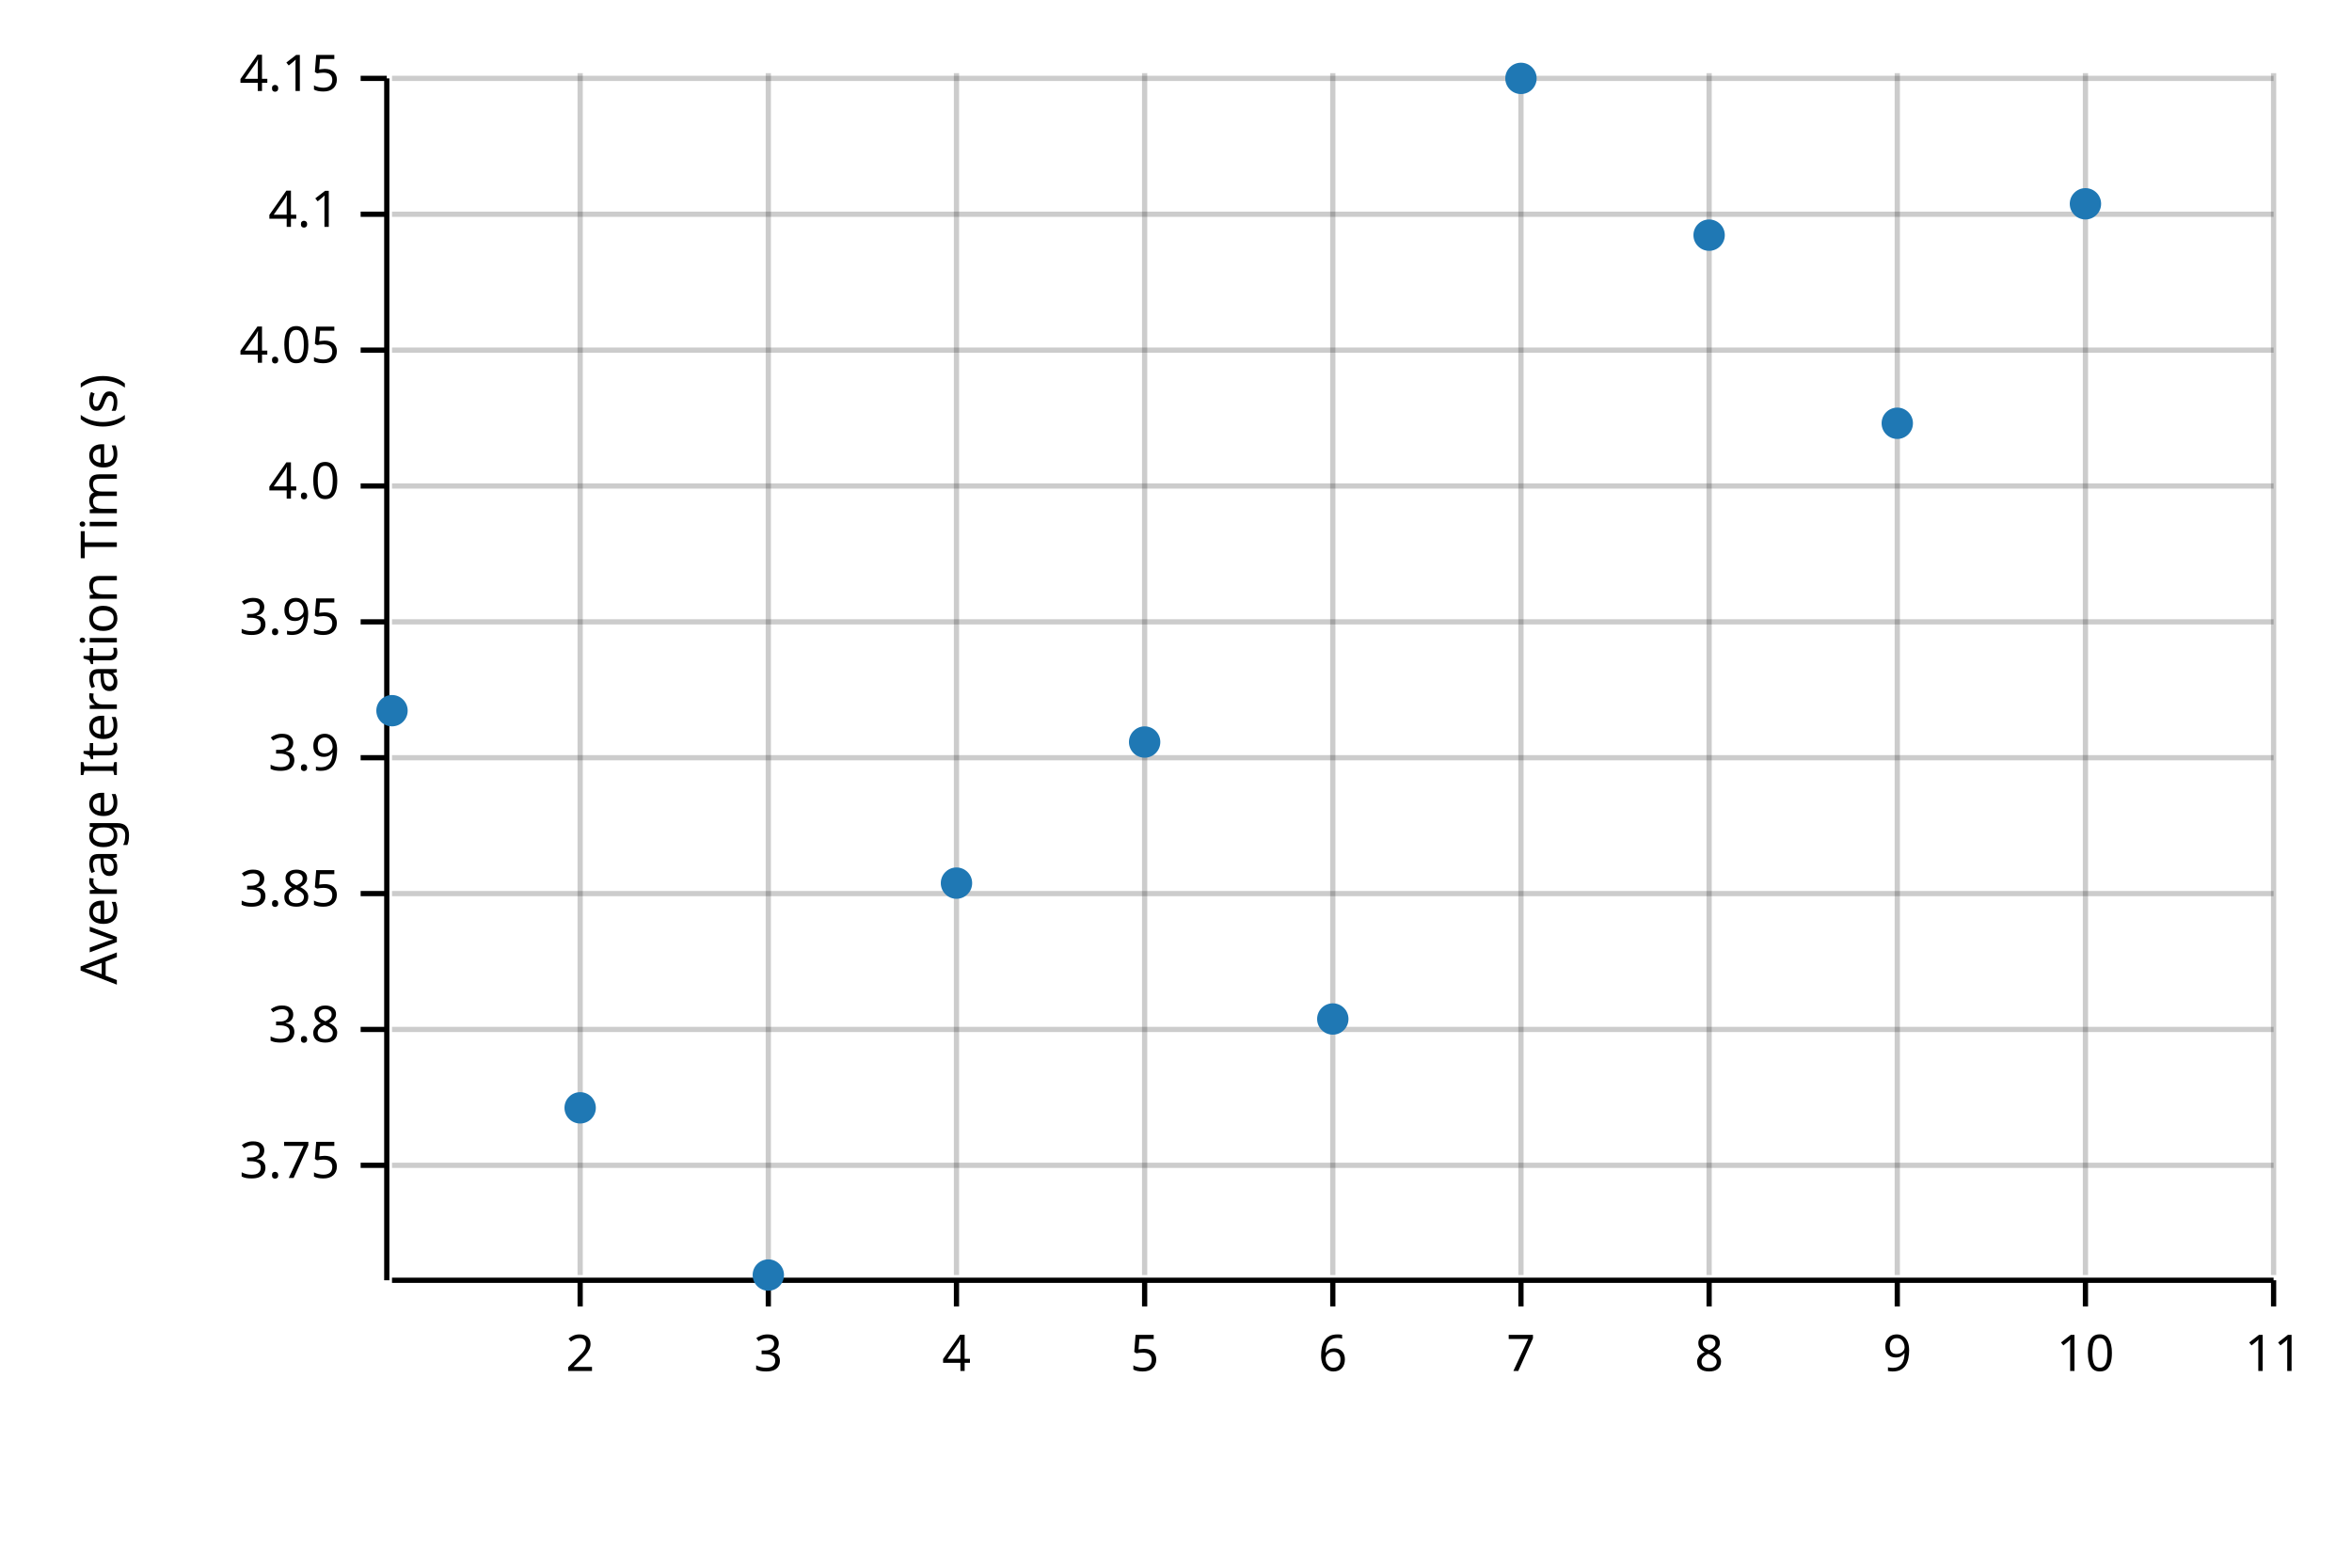
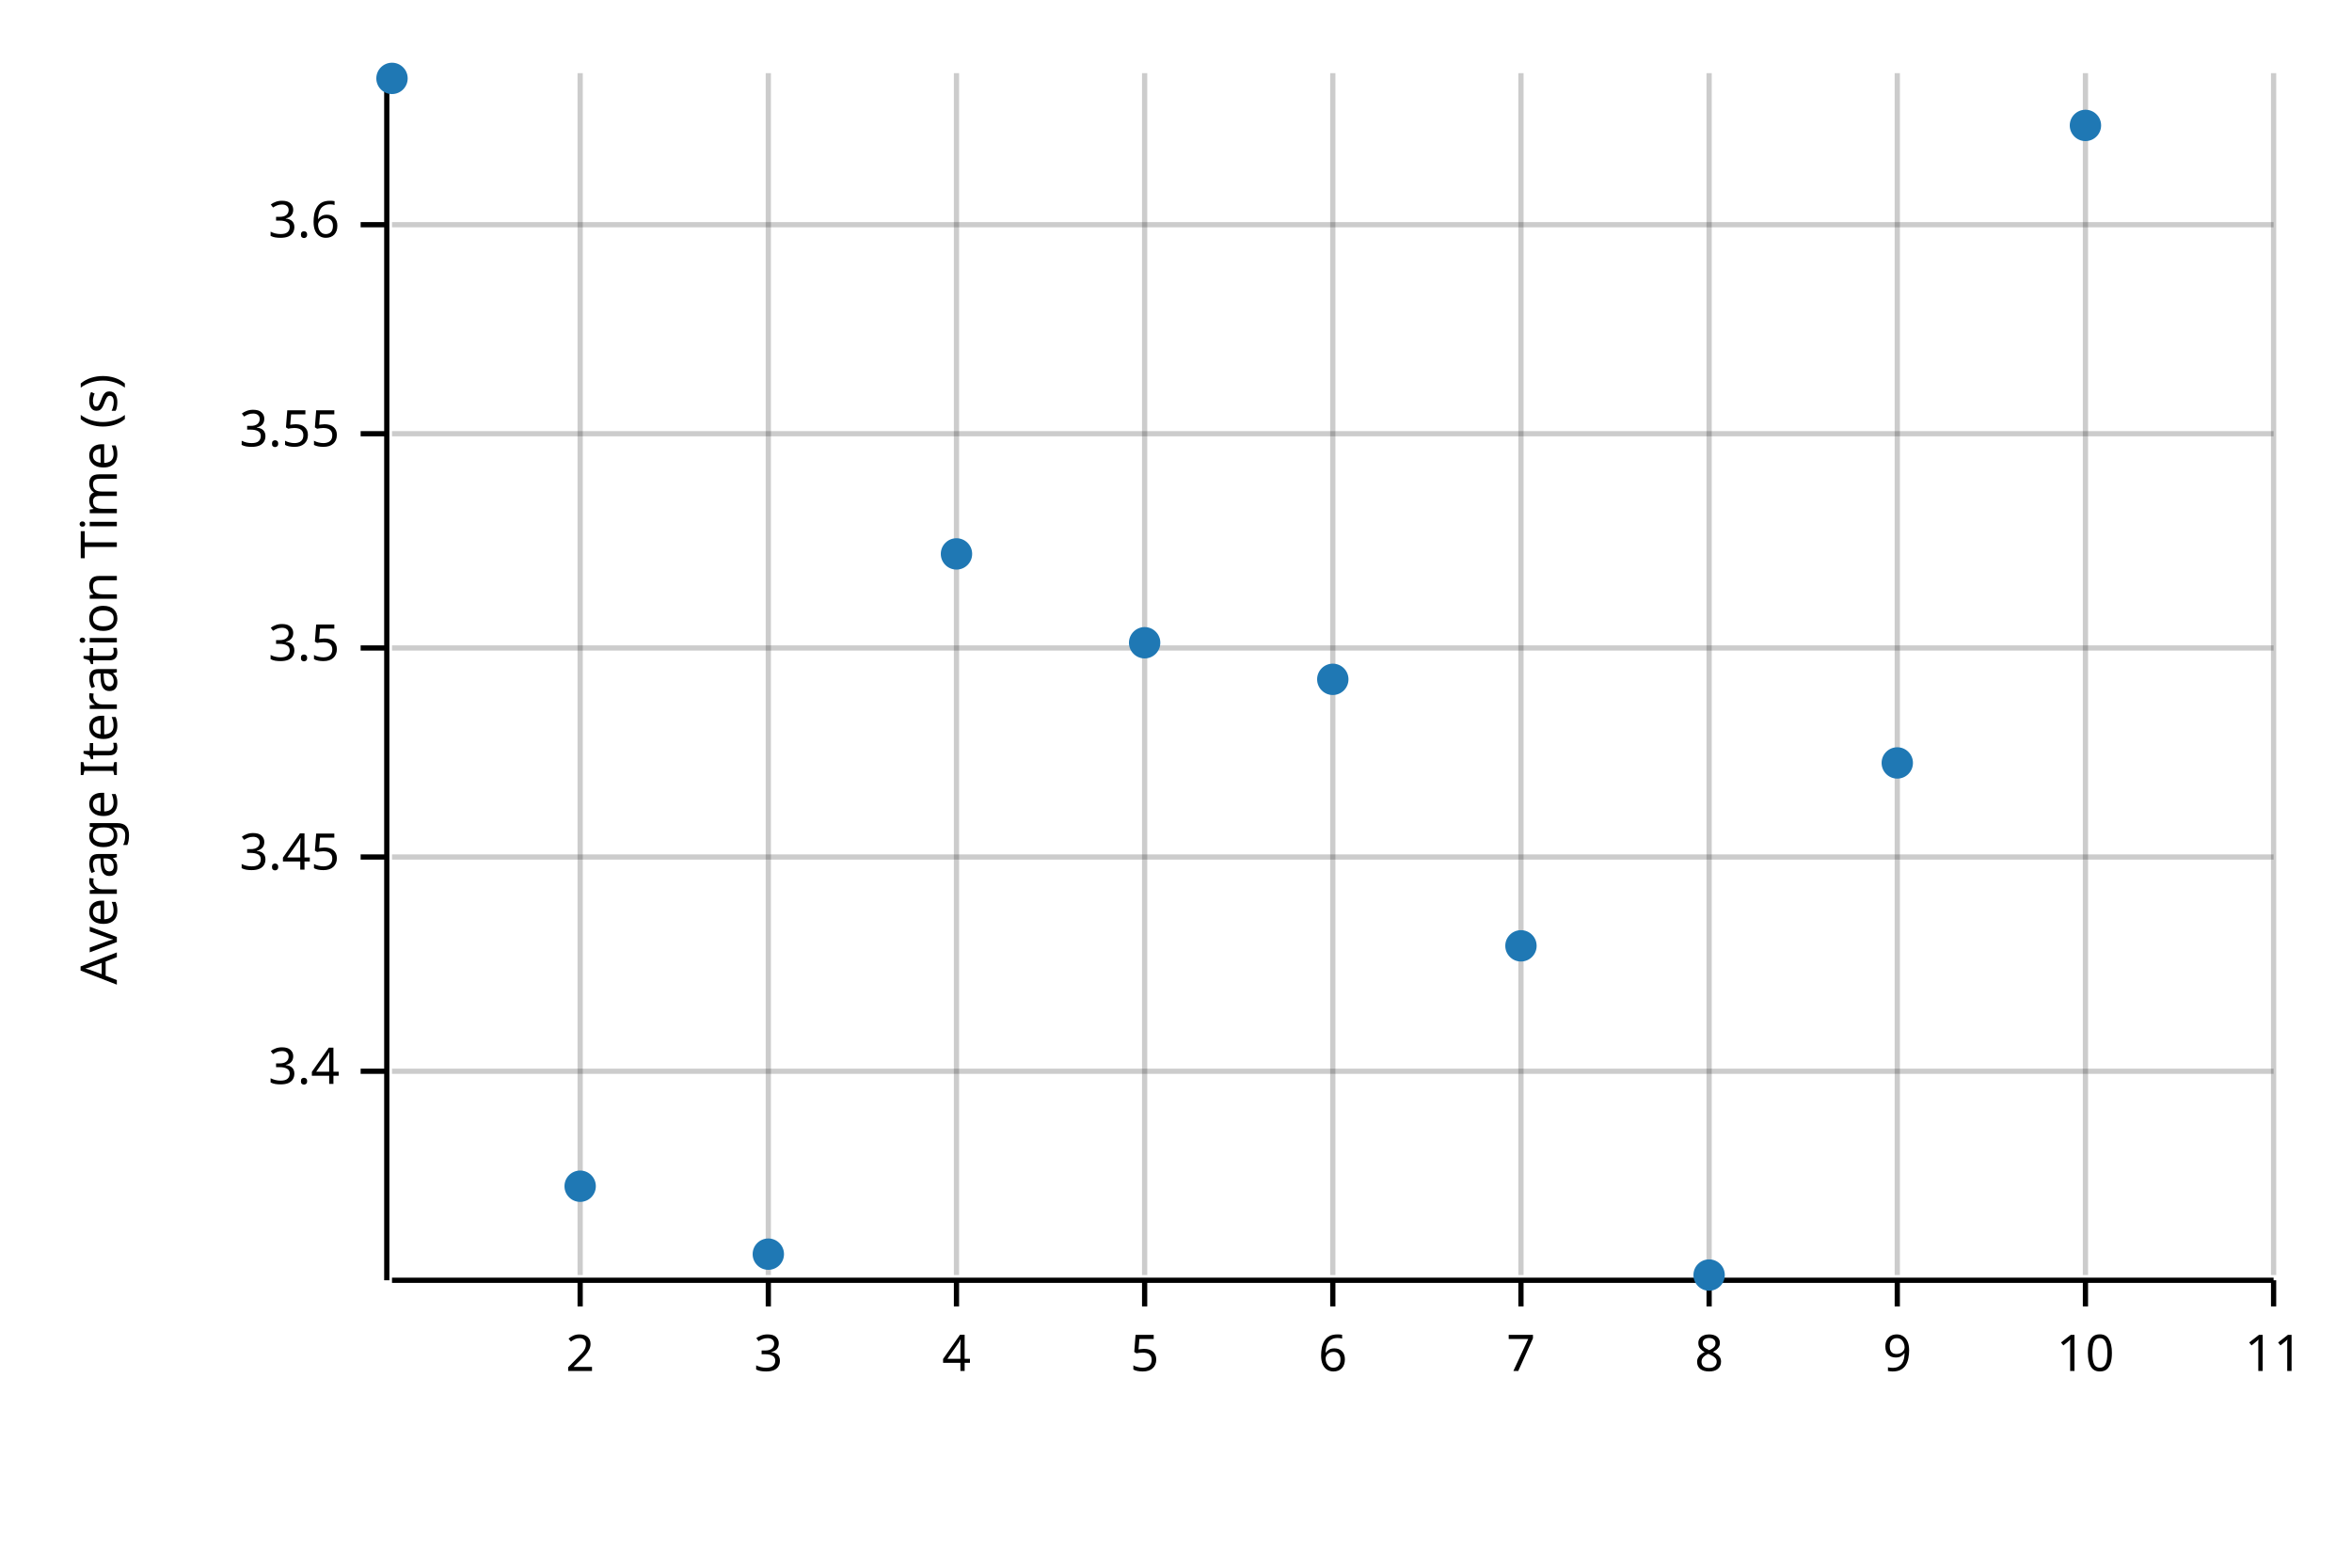
<svg xmlns="http://www.w3.org/2000/svg" width="450" height="300" viewBox="0 0 450 300">
  <text x="15" y="130" dy="0.76em" text-anchor="middle" font-family="sans-serif" font-size="9.677" opacity="1" fill="#000000" transform="rotate(270, 15, 130)">
Average Iteration Time (s)
</text>
  <line opacity="0.2" stroke="#000000" stroke-width="1" x1="111" y1="244" x2="111" y2="14" />
  <line opacity="0.2" stroke="#000000" stroke-width="1" x1="147" y1="244" x2="147" y2="14" />
  <line opacity="0.2" stroke="#000000" stroke-width="1" x1="183" y1="244" x2="183" y2="14" />
  <line opacity="0.2" stroke="#000000" stroke-width="1" x1="219" y1="244" x2="219" y2="14" />
  <line opacity="0.2" stroke="#000000" stroke-width="1" x1="255" y1="244" x2="255" y2="14" />
  <line opacity="0.2" stroke="#000000" stroke-width="1" x1="291" y1="244" x2="291" y2="14" />
  <line opacity="0.2" stroke="#000000" stroke-width="1" x1="327" y1="244" x2="327" y2="14" />
  <line opacity="0.2" stroke="#000000" stroke-width="1" x1="363" y1="244" x2="363" y2="14" />
  <line opacity="0.2" stroke="#000000" stroke-width="1" x1="399" y1="244" x2="399" y2="14" />
  <line opacity="0.2" stroke="#000000" stroke-width="1" x1="435" y1="244" x2="435" y2="14" />
-   <line opacity="0.2" stroke="#000000" stroke-width="1" x1="75" y1="223" x2="435" y2="223" />
-   <line opacity="0.2" stroke="#000000" stroke-width="1" x1="75" y1="197" x2="435" y2="197" />
-   <line opacity="0.2" stroke="#000000" stroke-width="1" x1="75" y1="171" x2="435" y2="171" />
-   <line opacity="0.2" stroke="#000000" stroke-width="1" x1="75" y1="145" x2="435" y2="145" />
-   <line opacity="0.2" stroke="#000000" stroke-width="1" x1="75" y1="119" x2="435" y2="119" />
-   <line opacity="0.2" stroke="#000000" stroke-width="1" x1="75" y1="93" x2="435" y2="93" />
-   <line opacity="0.2" stroke="#000000" stroke-width="1" x1="75" y1="67" x2="435" y2="67" />
-   <line opacity="0.2" stroke="#000000" stroke-width="1" x1="75" y1="41" x2="435" y2="41" />
-   <line opacity="0.2" stroke="#000000" stroke-width="1" x1="75" y1="15" x2="435" y2="15" />
+   <line opacity="0.2" stroke="#000000" stroke-width="1" x1="75" y1="205" x2="435" y2="205" />
+   <line opacity="0.2" stroke="#000000" stroke-width="1" x1="75" y1="164" x2="435" y2="164" />
+   <line opacity="0.2" stroke="#000000" stroke-width="1" x1="75" y1="124" x2="435" y2="124" />
+   <line opacity="0.2" stroke="#000000" stroke-width="1" x1="75" y1="83" x2="435" y2="83" />
+   <line opacity="0.2" stroke="#000000" stroke-width="1" x1="75" y1="43" x2="435" y2="43" />
  <polyline fill="none" opacity="1" stroke="#000000" stroke-width="1" points="74,15 74,245 " />
-   <text x="65" y="223" dy="0.5ex" text-anchor="end" font-family="sans-serif" font-size="9.677" opacity="1" fill="#000000">
- 3.75
+   <text x="65" y="205" dy="0.5ex" text-anchor="end" font-family="sans-serif" font-size="9.677" opacity="1" fill="#000000">
+ 3.4
</text>
-   <polyline fill="none" opacity="1" stroke="#000000" stroke-width="1" points="69,223 74,223 " />
-   <text x="65" y="197" dy="0.5ex" text-anchor="end" font-family="sans-serif" font-size="9.677" opacity="1" fill="#000000">
- 3.8
+   <polyline fill="none" opacity="1" stroke="#000000" stroke-width="1" points="69,205 74,205 " />
+   <text x="65" y="164" dy="0.5ex" text-anchor="end" font-family="sans-serif" font-size="9.677" opacity="1" fill="#000000">
+ 3.45
</text>
-   <polyline fill="none" opacity="1" stroke="#000000" stroke-width="1" points="69,197 74,197 " />
-   <text x="65" y="171" dy="0.5ex" text-anchor="end" font-family="sans-serif" font-size="9.677" opacity="1" fill="#000000">
- 3.85
+   <polyline fill="none" opacity="1" stroke="#000000" stroke-width="1" points="69,164 74,164 " />
+   <text x="65" y="124" dy="0.5ex" text-anchor="end" font-family="sans-serif" font-size="9.677" opacity="1" fill="#000000">
+ 3.5
</text>
-   <polyline fill="none" opacity="1" stroke="#000000" stroke-width="1" points="69,171 74,171 " />
-   <text x="65" y="145" dy="0.5ex" text-anchor="end" font-family="sans-serif" font-size="9.677" opacity="1" fill="#000000">
- 3.9
+   <polyline fill="none" opacity="1" stroke="#000000" stroke-width="1" points="69,124 74,124 " />
+   <text x="65" y="83" dy="0.5ex" text-anchor="end" font-family="sans-serif" font-size="9.677" opacity="1" fill="#000000">
+ 3.55
</text>
-   <polyline fill="none" opacity="1" stroke="#000000" stroke-width="1" points="69,145 74,145 " />
-   <text x="65" y="119" dy="0.5ex" text-anchor="end" font-family="sans-serif" font-size="9.677" opacity="1" fill="#000000">
- 3.95
+   <polyline fill="none" opacity="1" stroke="#000000" stroke-width="1" points="69,83 74,83 " />
+   <text x="65" y="43" dy="0.5ex" text-anchor="end" font-family="sans-serif" font-size="9.677" opacity="1" fill="#000000">
+ 3.6
</text>
-   <polyline fill="none" opacity="1" stroke="#000000" stroke-width="1" points="69,119 74,119 " />
-   <text x="65" y="93" dy="0.5ex" text-anchor="end" font-family="sans-serif" font-size="9.677" opacity="1" fill="#000000">
- 4.0
- </text>
-   <polyline fill="none" opacity="1" stroke="#000000" stroke-width="1" points="69,93 74,93 " />
-   <text x="65" y="67" dy="0.5ex" text-anchor="end" font-family="sans-serif" font-size="9.677" opacity="1" fill="#000000">
- 4.05
- </text>
-   <polyline fill="none" opacity="1" stroke="#000000" stroke-width="1" points="69,67 74,67 " />
-   <text x="65" y="41" dy="0.5ex" text-anchor="end" font-family="sans-serif" font-size="9.677" opacity="1" fill="#000000">
- 4.1
- </text>
-   <polyline fill="none" opacity="1" stroke="#000000" stroke-width="1" points="69,41 74,41 " />
-   <text x="65" y="15" dy="0.5ex" text-anchor="end" font-family="sans-serif" font-size="9.677" opacity="1" fill="#000000">
- 4.15
- </text>
-   <polyline fill="none" opacity="1" stroke="#000000" stroke-width="1" points="69,15 74,15 " />
+   <polyline fill="none" opacity="1" stroke="#000000" stroke-width="1" points="69,43 74,43 " />
  <polyline fill="none" opacity="1" stroke="#000000" stroke-width="1" points="75,245 435,245 " />
  <text x="111" y="255" dy="0.76em" text-anchor="middle" font-family="sans-serif" font-size="9.677" opacity="1" fill="#000000">
2
</text>
  <polyline fill="none" opacity="1" stroke="#000000" stroke-width="1" points="111,245 111,250 " />
  <text x="147" y="255" dy="0.76em" text-anchor="middle" font-family="sans-serif" font-size="9.677" opacity="1" fill="#000000">
3
</text>
  <polyline fill="none" opacity="1" stroke="#000000" stroke-width="1" points="147,245 147,250 " />
  <text x="183" y="255" dy="0.76em" text-anchor="middle" font-family="sans-serif" font-size="9.677" opacity="1" fill="#000000">
4
</text>
  <polyline fill="none" opacity="1" stroke="#000000" stroke-width="1" points="183,245 183,250 " />
  <text x="219" y="255" dy="0.76em" text-anchor="middle" font-family="sans-serif" font-size="9.677" opacity="1" fill="#000000">
5
</text>
  <polyline fill="none" opacity="1" stroke="#000000" stroke-width="1" points="219,245 219,250 " />
  <text x="255" y="255" dy="0.76em" text-anchor="middle" font-family="sans-serif" font-size="9.677" opacity="1" fill="#000000">
6
</text>
  <polyline fill="none" opacity="1" stroke="#000000" stroke-width="1" points="255,245 255,250 " />
  <text x="291" y="255" dy="0.76em" text-anchor="middle" font-family="sans-serif" font-size="9.677" opacity="1" fill="#000000">
7
</text>
  <polyline fill="none" opacity="1" stroke="#000000" stroke-width="1" points="291,245 291,250 " />
  <text x="327" y="255" dy="0.76em" text-anchor="middle" font-family="sans-serif" font-size="9.677" opacity="1" fill="#000000">
8
</text>
  <polyline fill="none" opacity="1" stroke="#000000" stroke-width="1" points="327,245 327,250 " />
  <text x="363" y="255" dy="0.76em" text-anchor="middle" font-family="sans-serif" font-size="9.677" opacity="1" fill="#000000">
9
</text>
  <polyline fill="none" opacity="1" stroke="#000000" stroke-width="1" points="363,245 363,250 " />
  <text x="399" y="255" dy="0.76em" text-anchor="middle" font-family="sans-serif" font-size="9.677" opacity="1" fill="#000000">
10
</text>
  <polyline fill="none" opacity="1" stroke="#000000" stroke-width="1" points="399,245 399,250 " />
  <text x="435" y="255" dy="0.76em" text-anchor="middle" font-family="sans-serif" font-size="9.677" opacity="1" fill="#000000">
11
</text>
  <polyline fill="none" opacity="1" stroke="#000000" stroke-width="1" points="435,245 435,250 " />
-   <circle cx="75" cy="136" r="3" opacity="1" fill="#1F78B4" stroke="none" />
-   <circle cx="111" cy="212" r="3" opacity="1" fill="#1F78B4" stroke="none" />
-   <circle cx="147" cy="244" r="3" opacity="1" fill="#1F78B4" stroke="none" />
-   <circle cx="183" cy="169" r="3" opacity="1" fill="#1F78B4" stroke="none" />
-   <circle cx="219" cy="142" r="3" opacity="1" fill="#1F78B4" stroke="none" />
-   <circle cx="255" cy="195" r="3" opacity="1" fill="#1F78B4" stroke="none" />
-   <circle cx="291" cy="15" r="3" opacity="1" fill="#1F78B4" stroke="none" />
-   <circle cx="327" cy="45" r="3" opacity="1" fill="#1F78B4" stroke="none" />
-   <circle cx="363" cy="81" r="3" opacity="1" fill="#1F78B4" stroke="none" />
-   <circle cx="399" cy="39" r="3" opacity="1" fill="#1F78B4" stroke="none" />
+   <circle cx="75" cy="15" r="3" opacity="1" fill="#1F78B4" stroke="none" />
+   <circle cx="111" cy="227" r="3" opacity="1" fill="#1F78B4" stroke="none" />
+   <circle cx="147" cy="240" r="3" opacity="1" fill="#1F78B4" stroke="none" />
+   <circle cx="183" cy="106" r="3" opacity="1" fill="#1F78B4" stroke="none" />
+   <circle cx="219" cy="123" r="3" opacity="1" fill="#1F78B4" stroke="none" />
+   <circle cx="255" cy="130" r="3" opacity="1" fill="#1F78B4" stroke="none" />
+   <circle cx="291" cy="181" r="3" opacity="1" fill="#1F78B4" stroke="none" />
+   <circle cx="327" cy="244" r="3" opacity="1" fill="#1F78B4" stroke="none" />
+   <circle cx="363" cy="146" r="3" opacity="1" fill="#1F78B4" stroke="none" />
+   <circle cx="399" cy="24" r="3" opacity="1" fill="#1F78B4" stroke="none" />
</svg>
